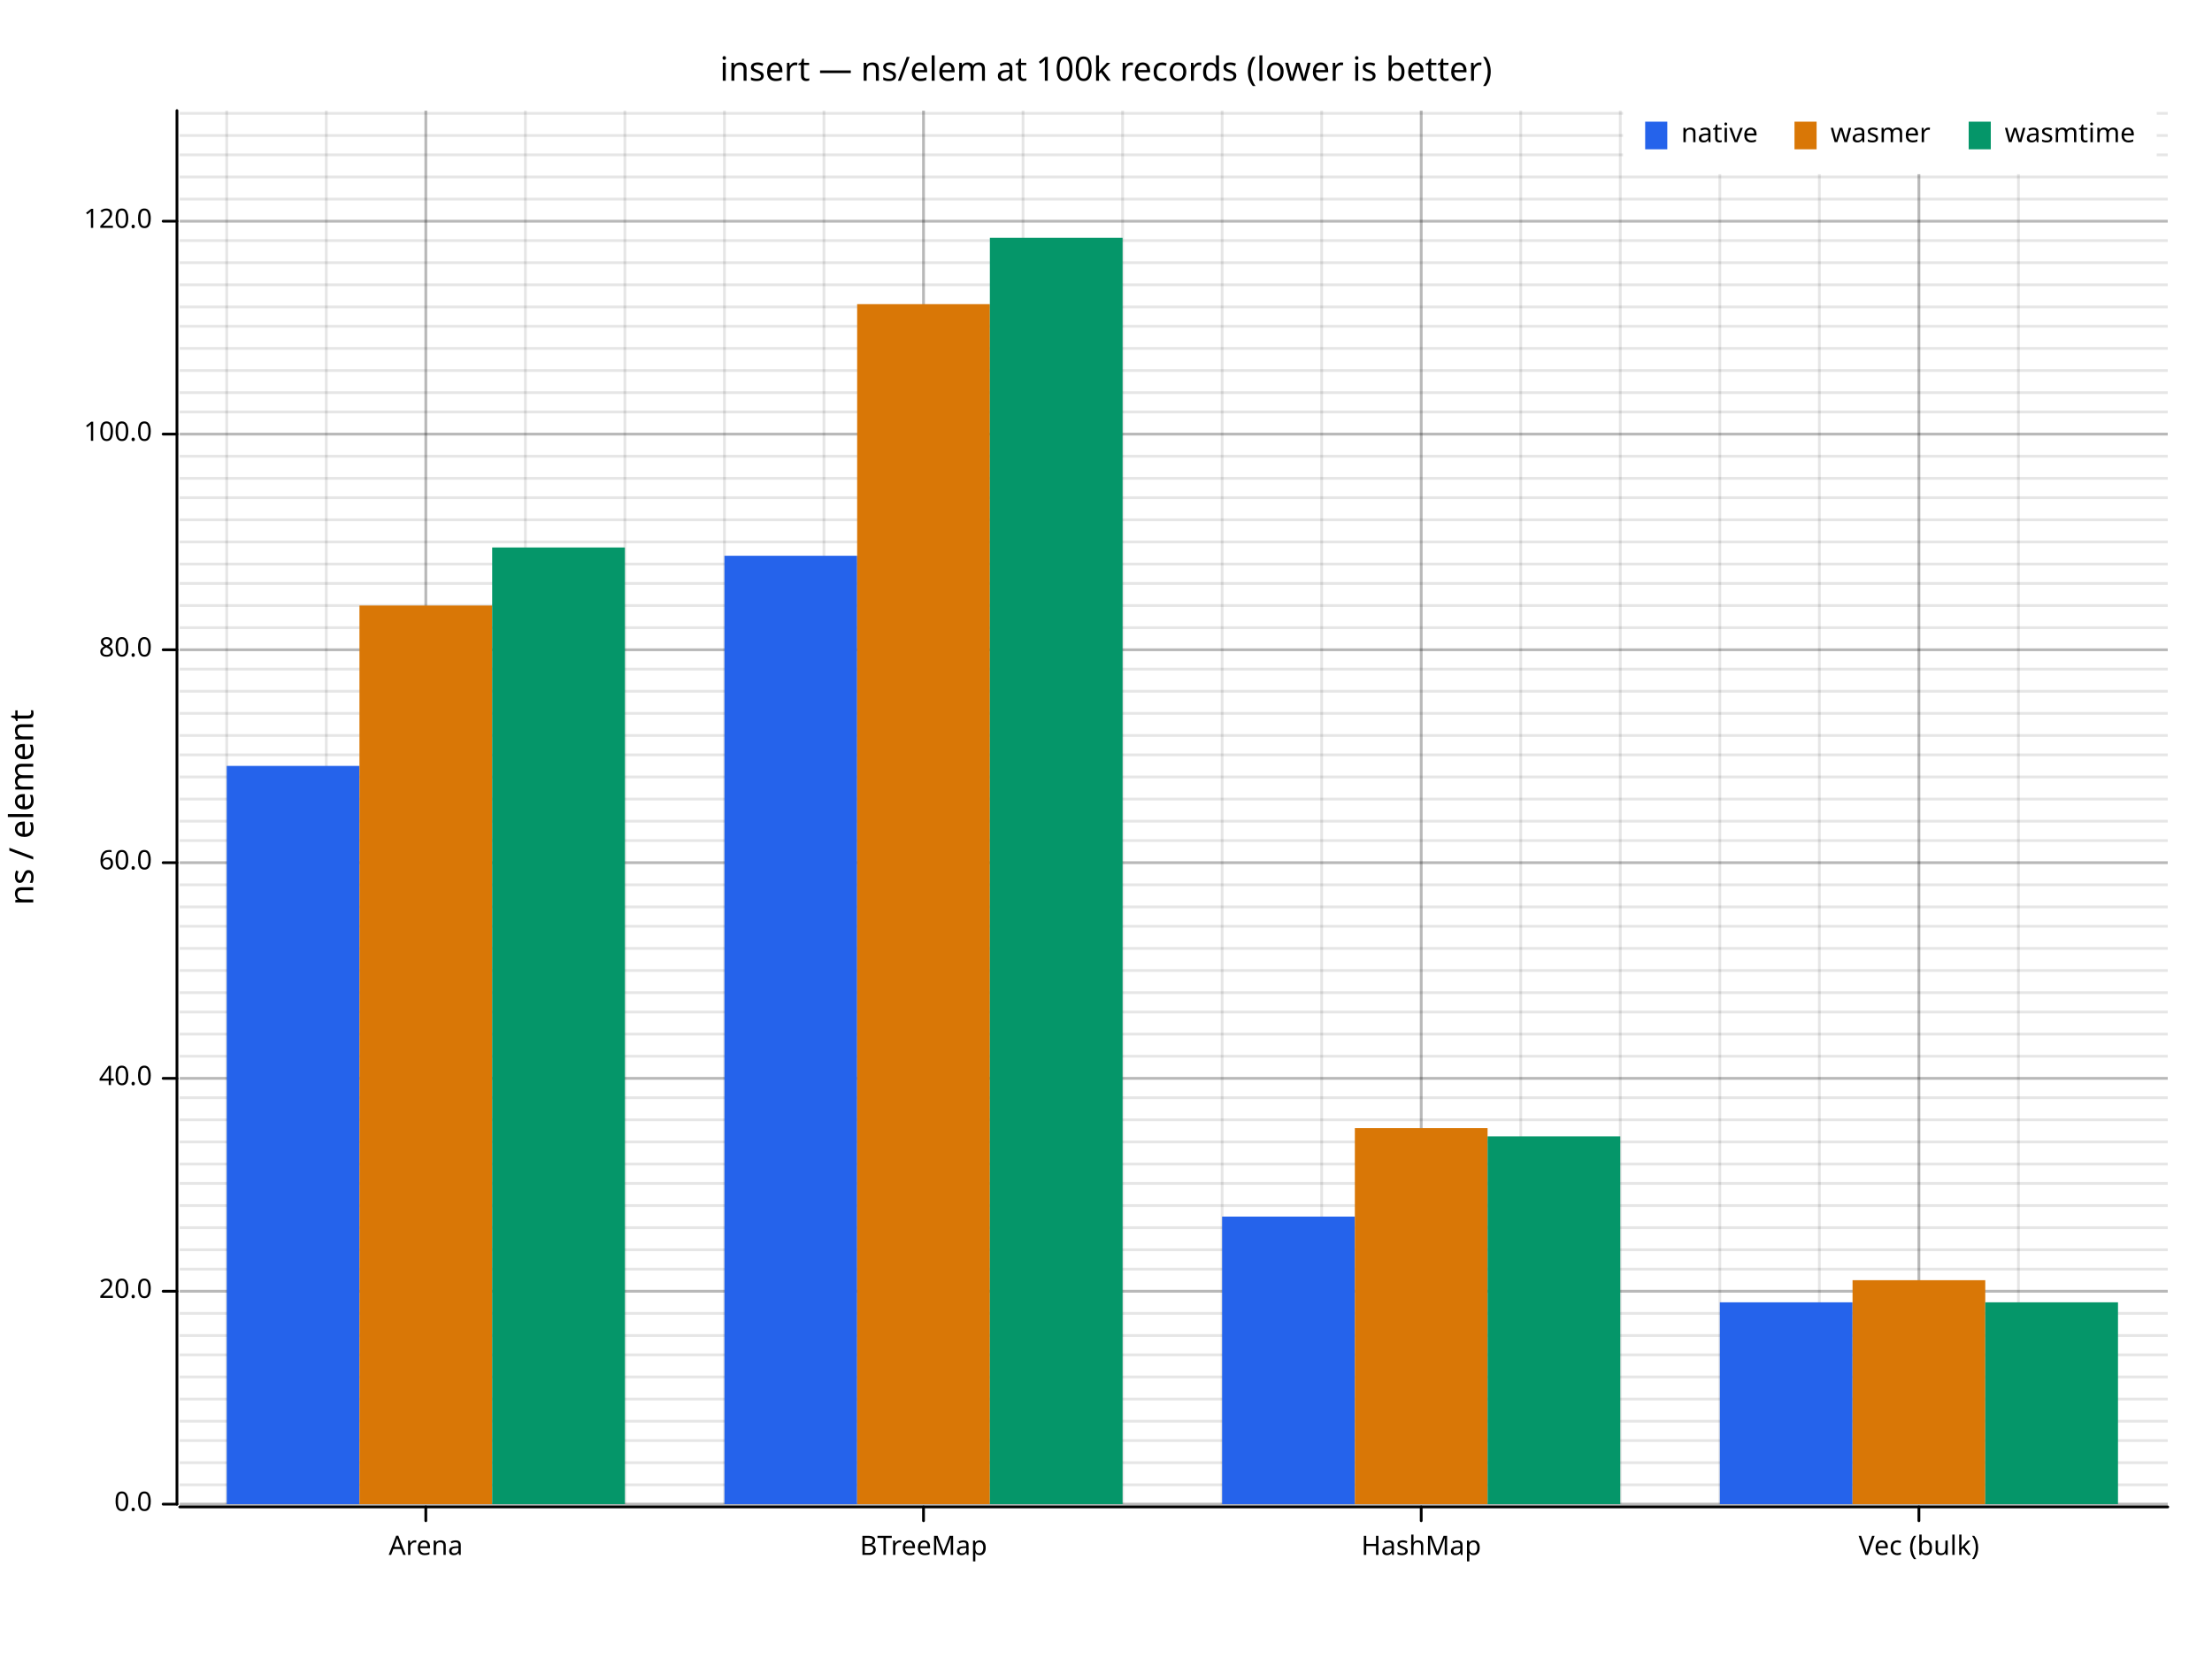
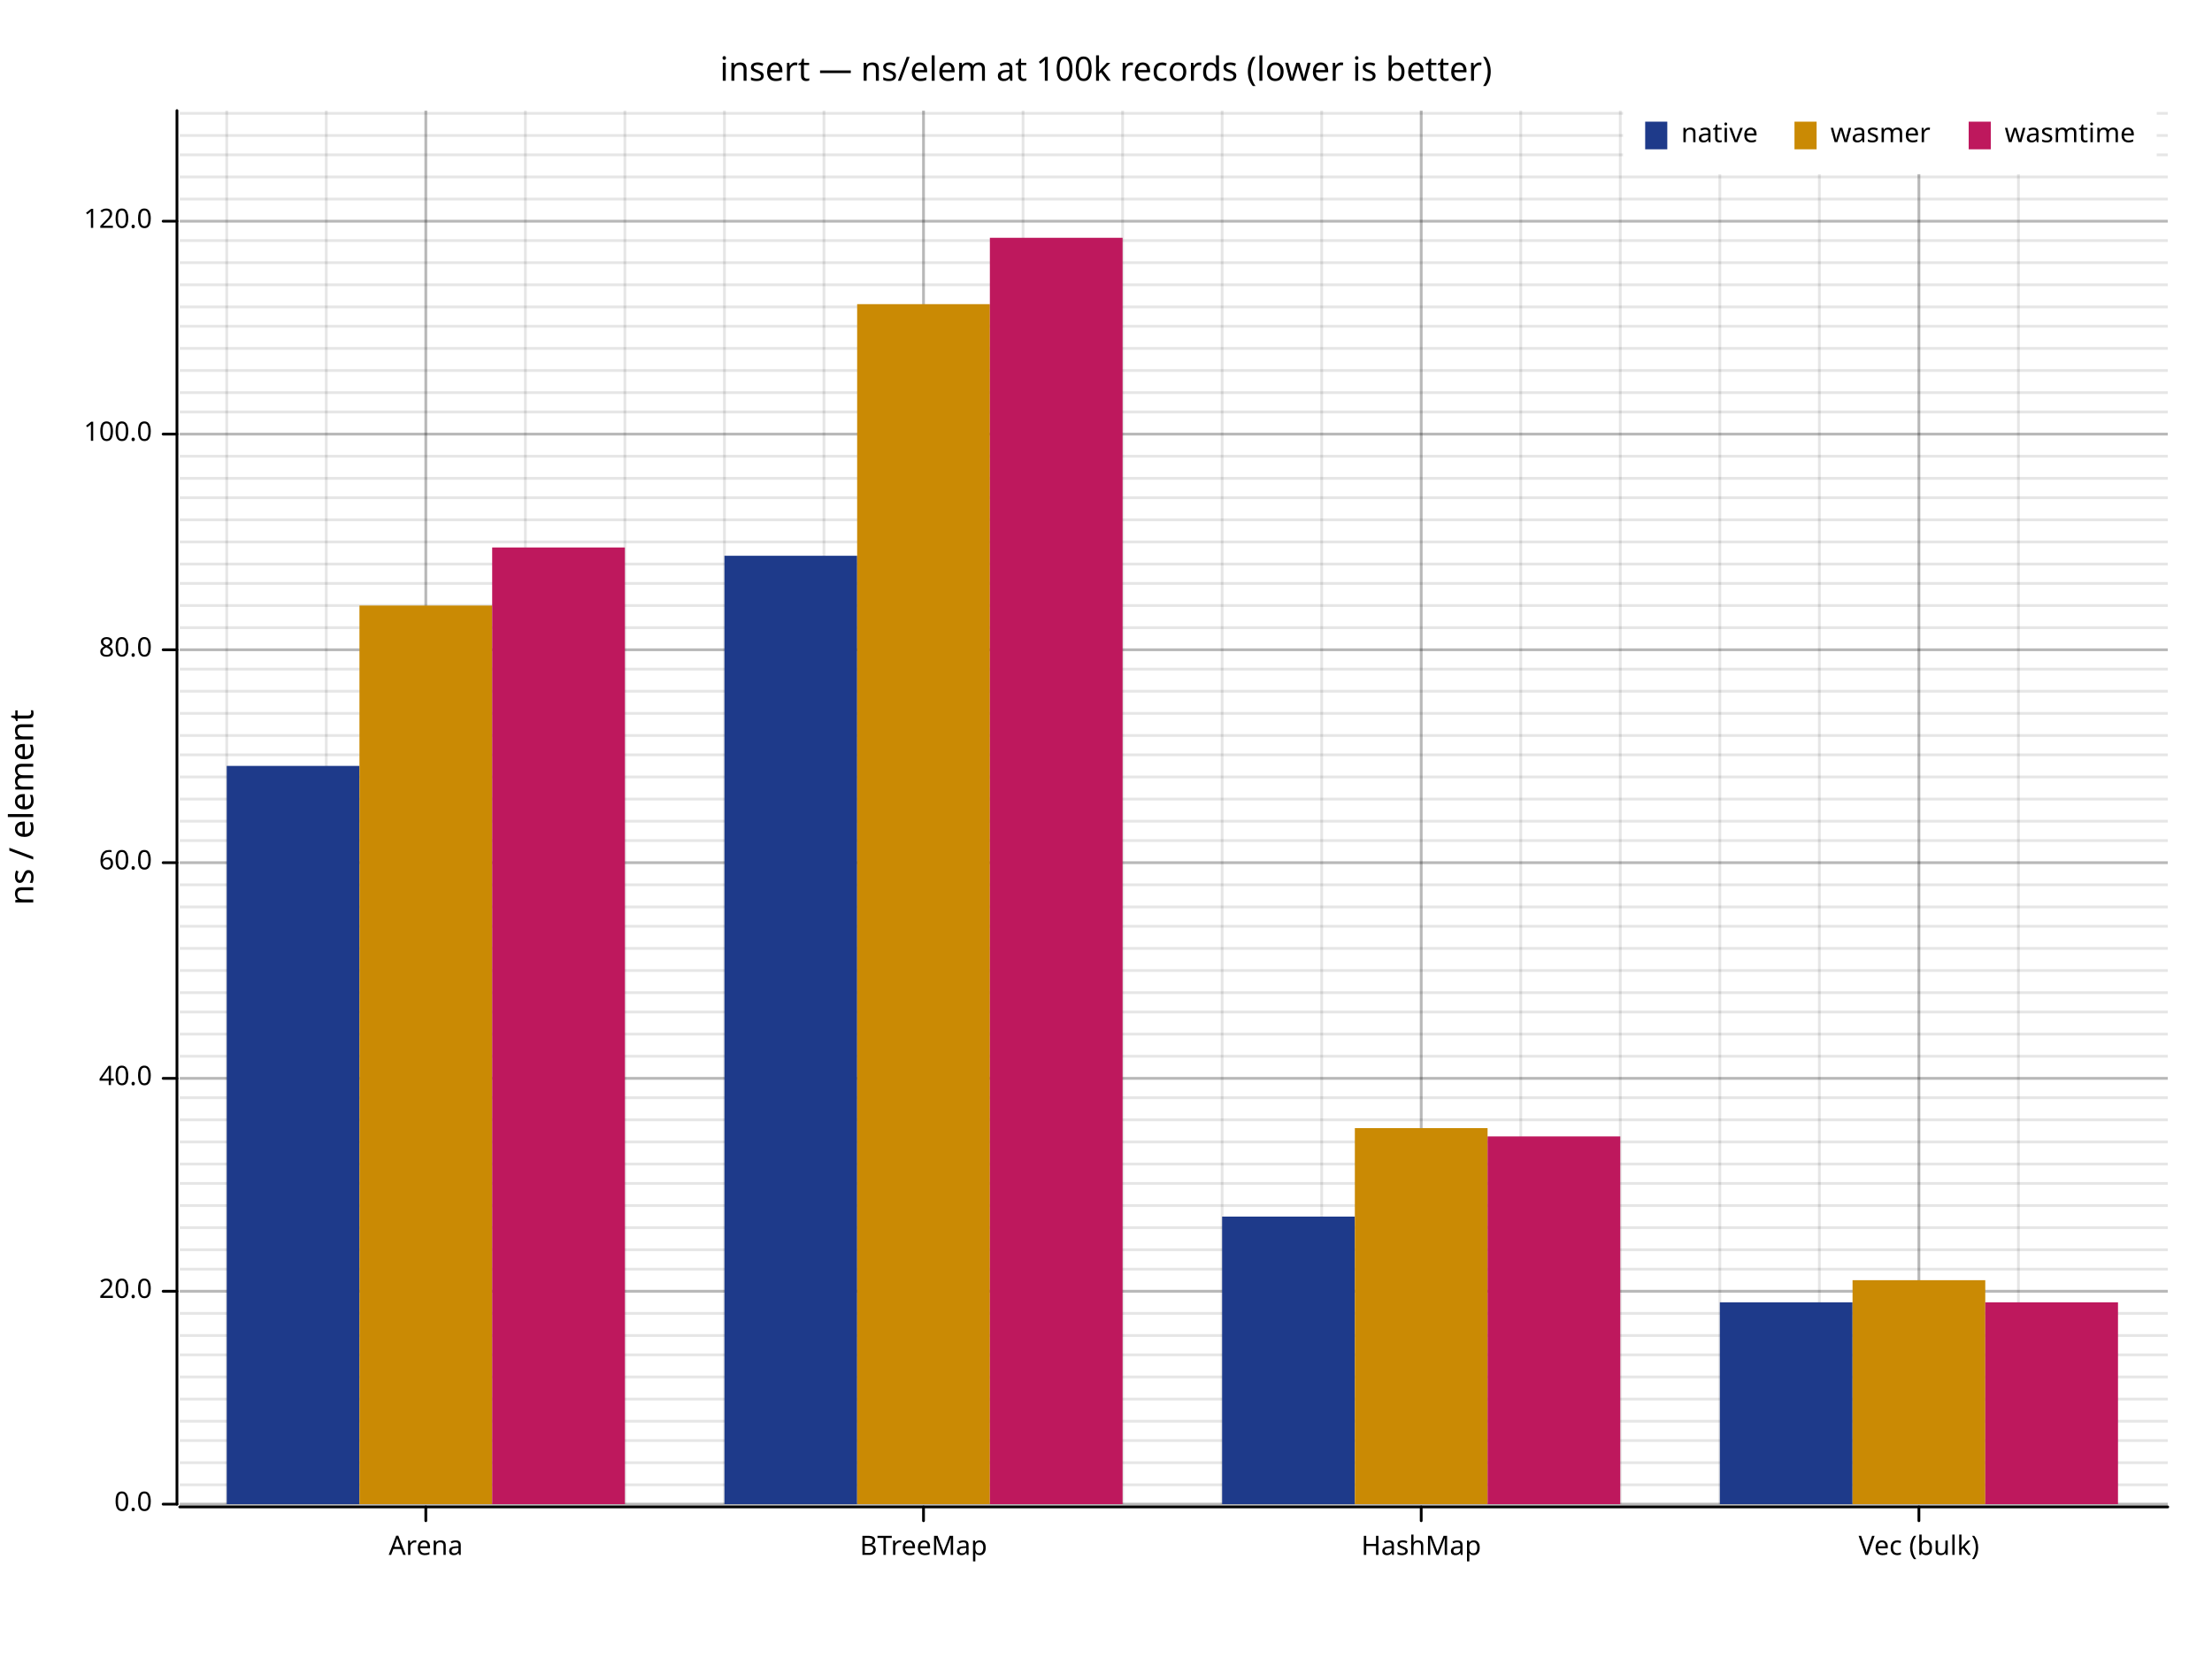
<svg xmlns="http://www.w3.org/2000/svg" width="800" height="600" viewBox="0 0 800 600">
  <rect x="0" y="0" width="800" height="600" opacity="1" fill="#FFFFFF" stroke="none" />
  <text x="400" y="20" dy="0.76em" text-anchor="middle" font-family="sans-serif" font-size="12.097" opacity="1" fill="#000000">
insert — ns/elem at 100k records (lower is better)
</text>
  <line opacity="0.1" stroke="#000000" stroke-width="1" x1="82" y1="544" x2="82" y2="40" />
  <line opacity="0.1" stroke="#000000" stroke-width="1" x1="118" y1="544" x2="118" y2="40" />
  <line opacity="0.1" stroke="#000000" stroke-width="1" x1="154" y1="544" x2="154" y2="40" />
  <line opacity="0.1" stroke="#000000" stroke-width="1" x1="190" y1="544" x2="190" y2="40" />
  <line opacity="0.1" stroke="#000000" stroke-width="1" x1="226" y1="544" x2="226" y2="40" />
  <line opacity="0.1" stroke="#000000" stroke-width="1" x1="262" y1="544" x2="262" y2="40" />
  <line opacity="0.1" stroke="#000000" stroke-width="1" x1="298" y1="544" x2="298" y2="40" />
  <line opacity="0.1" stroke="#000000" stroke-width="1" x1="334" y1="544" x2="334" y2="40" />
  <line opacity="0.1" stroke="#000000" stroke-width="1" x1="370" y1="544" x2="370" y2="40" />
  <line opacity="0.1" stroke="#000000" stroke-width="1" x1="406" y1="544" x2="406" y2="40" />
  <line opacity="0.1" stroke="#000000" stroke-width="1" x1="442" y1="544" x2="442" y2="40" />
  <line opacity="0.1" stroke="#000000" stroke-width="1" x1="478" y1="544" x2="478" y2="40" />
  <line opacity="0.1" stroke="#000000" stroke-width="1" x1="514" y1="544" x2="514" y2="40" />
  <line opacity="0.1" stroke="#000000" stroke-width="1" x1="550" y1="544" x2="550" y2="40" />
  <line opacity="0.1" stroke="#000000" stroke-width="1" x1="586" y1="544" x2="586" y2="40" />
  <line opacity="0.1" stroke="#000000" stroke-width="1" x1="622" y1="544" x2="622" y2="40" />
  <line opacity="0.1" stroke="#000000" stroke-width="1" x1="658" y1="544" x2="658" y2="40" />
  <line opacity="0.1" stroke="#000000" stroke-width="1" x1="694" y1="544" x2="694" y2="40" />
  <line opacity="0.1" stroke="#000000" stroke-width="1" x1="730" y1="544" x2="730" y2="40" />
  <line opacity="0.1" stroke="#000000" stroke-width="1" x1="65" y1="544" x2="784" y2="544" />
  <line opacity="0.1" stroke="#000000" stroke-width="1" x1="65" y1="537" x2="784" y2="537" />
  <line opacity="0.1" stroke="#000000" stroke-width="1" x1="65" y1="529" x2="784" y2="529" />
  <line opacity="0.1" stroke="#000000" stroke-width="1" x1="65" y1="521" x2="784" y2="521" />
  <line opacity="0.1" stroke="#000000" stroke-width="1" x1="65" y1="514" x2="784" y2="514" />
  <line opacity="0.1" stroke="#000000" stroke-width="1" x1="65" y1="506" x2="784" y2="506" />
  <line opacity="0.1" stroke="#000000" stroke-width="1" x1="65" y1="498" x2="784" y2="498" />
  <line opacity="0.1" stroke="#000000" stroke-width="1" x1="65" y1="490" x2="784" y2="490" />
  <line opacity="0.1" stroke="#000000" stroke-width="1" x1="65" y1="483" x2="784" y2="483" />
  <line opacity="0.1" stroke="#000000" stroke-width="1" x1="65" y1="475" x2="784" y2="475" />
  <line opacity="0.1" stroke="#000000" stroke-width="1" x1="65" y1="467" x2="784" y2="467" />
  <line opacity="0.1" stroke="#000000" stroke-width="1" x1="65" y1="459" x2="784" y2="459" />
  <line opacity="0.1" stroke="#000000" stroke-width="1" x1="65" y1="452" x2="784" y2="452" />
  <line opacity="0.1" stroke="#000000" stroke-width="1" x1="65" y1="444" x2="784" y2="444" />
  <line opacity="0.1" stroke="#000000" stroke-width="1" x1="65" y1="436" x2="784" y2="436" />
  <line opacity="0.1" stroke="#000000" stroke-width="1" x1="65" y1="428" x2="784" y2="428" />
  <line opacity="0.1" stroke="#000000" stroke-width="1" x1="65" y1="421" x2="784" y2="421" />
  <line opacity="0.1" stroke="#000000" stroke-width="1" x1="65" y1="413" x2="784" y2="413" />
  <line opacity="0.1" stroke="#000000" stroke-width="1" x1="65" y1="405" x2="784" y2="405" />
  <line opacity="0.1" stroke="#000000" stroke-width="1" x1="65" y1="397" x2="784" y2="397" />
  <line opacity="0.1" stroke="#000000" stroke-width="1" x1="65" y1="390" x2="784" y2="390" />
  <line opacity="0.1" stroke="#000000" stroke-width="1" x1="65" y1="382" x2="784" y2="382" />
  <line opacity="0.1" stroke="#000000" stroke-width="1" x1="65" y1="374" x2="784" y2="374" />
  <line opacity="0.1" stroke="#000000" stroke-width="1" x1="65" y1="366" x2="784" y2="366" />
  <line opacity="0.1" stroke="#000000" stroke-width="1" x1="65" y1="359" x2="784" y2="359" />
  <line opacity="0.1" stroke="#000000" stroke-width="1" x1="65" y1="351" x2="784" y2="351" />
  <line opacity="0.1" stroke="#000000" stroke-width="1" x1="65" y1="343" x2="784" y2="343" />
  <line opacity="0.1" stroke="#000000" stroke-width="1" x1="65" y1="335" x2="784" y2="335" />
  <line opacity="0.1" stroke="#000000" stroke-width="1" x1="65" y1="328" x2="784" y2="328" />
  <line opacity="0.1" stroke="#000000" stroke-width="1" x1="65" y1="320" x2="784" y2="320" />
  <line opacity="0.1" stroke="#000000" stroke-width="1" x1="65" y1="312" x2="784" y2="312" />
  <line opacity="0.1" stroke="#000000" stroke-width="1" x1="65" y1="304" x2="784" y2="304" />
  <line opacity="0.1" stroke="#000000" stroke-width="1" x1="65" y1="297" x2="784" y2="297" />
  <line opacity="0.1" stroke="#000000" stroke-width="1" x1="65" y1="289" x2="784" y2="289" />
  <line opacity="0.1" stroke="#000000" stroke-width="1" x1="65" y1="281" x2="784" y2="281" />
  <line opacity="0.1" stroke="#000000" stroke-width="1" x1="65" y1="273" x2="784" y2="273" />
  <line opacity="0.1" stroke="#000000" stroke-width="1" x1="65" y1="266" x2="784" y2="266" />
  <line opacity="0.1" stroke="#000000" stroke-width="1" x1="65" y1="258" x2="784" y2="258" />
  <line opacity="0.1" stroke="#000000" stroke-width="1" x1="65" y1="250" x2="784" y2="250" />
  <line opacity="0.1" stroke="#000000" stroke-width="1" x1="65" y1="242" x2="784" y2="242" />
  <line opacity="0.1" stroke="#000000" stroke-width="1" x1="65" y1="235" x2="784" y2="235" />
  <line opacity="0.1" stroke="#000000" stroke-width="1" x1="65" y1="227" x2="784" y2="227" />
  <line opacity="0.1" stroke="#000000" stroke-width="1" x1="65" y1="219" x2="784" y2="219" />
  <line opacity="0.1" stroke="#000000" stroke-width="1" x1="65" y1="211" x2="784" y2="211" />
  <line opacity="0.1" stroke="#000000" stroke-width="1" x1="65" y1="204" x2="784" y2="204" />
  <line opacity="0.1" stroke="#000000" stroke-width="1" x1="65" y1="196" x2="784" y2="196" />
  <line opacity="0.1" stroke="#000000" stroke-width="1" x1="65" y1="188" x2="784" y2="188" />
  <line opacity="0.1" stroke="#000000" stroke-width="1" x1="65" y1="180" x2="784" y2="180" />
  <line opacity="0.1" stroke="#000000" stroke-width="1" x1="65" y1="173" x2="784" y2="173" />
  <line opacity="0.1" stroke="#000000" stroke-width="1" x1="65" y1="165" x2="784" y2="165" />
  <line opacity="0.1" stroke="#000000" stroke-width="1" x1="65" y1="157" x2="784" y2="157" />
  <line opacity="0.1" stroke="#000000" stroke-width="1" x1="65" y1="149" x2="784" y2="149" />
  <line opacity="0.1" stroke="#000000" stroke-width="1" x1="65" y1="142" x2="784" y2="142" />
  <line opacity="0.1" stroke="#000000" stroke-width="1" x1="65" y1="134" x2="784" y2="134" />
  <line opacity="0.1" stroke="#000000" stroke-width="1" x1="65" y1="126" x2="784" y2="126" />
  <line opacity="0.1" stroke="#000000" stroke-width="1" x1="65" y1="118" x2="784" y2="118" />
  <line opacity="0.1" stroke="#000000" stroke-width="1" x1="65" y1="111" x2="784" y2="111" />
  <line opacity="0.1" stroke="#000000" stroke-width="1" x1="65" y1="103" x2="784" y2="103" />
  <line opacity="0.1" stroke="#000000" stroke-width="1" x1="65" y1="95" x2="784" y2="95" />
  <line opacity="0.1" stroke="#000000" stroke-width="1" x1="65" y1="87" x2="784" y2="87" />
  <line opacity="0.1" stroke="#000000" stroke-width="1" x1="65" y1="80" x2="784" y2="80" />
  <line opacity="0.1" stroke="#000000" stroke-width="1" x1="65" y1="72" x2="784" y2="72" />
  <line opacity="0.1" stroke="#000000" stroke-width="1" x1="65" y1="64" x2="784" y2="64" />
  <line opacity="0.1" stroke="#000000" stroke-width="1" x1="65" y1="56" x2="784" y2="56" />
  <line opacity="0.1" stroke="#000000" stroke-width="1" x1="65" y1="49" x2="784" y2="49" />
  <line opacity="0.1" stroke="#000000" stroke-width="1" x1="65" y1="41" x2="784" y2="41" />
  <line opacity="0.2" stroke="#000000" stroke-width="1" x1="154" y1="544" x2="154" y2="40" />
  <line opacity="0.2" stroke="#000000" stroke-width="1" x1="334" y1="544" x2="334" y2="40" />
  <line opacity="0.2" stroke="#000000" stroke-width="1" x1="514" y1="544" x2="514" y2="40" />
  <line opacity="0.2" stroke="#000000" stroke-width="1" x1="694" y1="544" x2="694" y2="40" />
  <line opacity="0.2" stroke="#000000" stroke-width="1" x1="65" y1="544" x2="784" y2="544" />
  <line opacity="0.2" stroke="#000000" stroke-width="1" x1="65" y1="467" x2="784" y2="467" />
  <line opacity="0.2" stroke="#000000" stroke-width="1" x1="65" y1="390" x2="784" y2="390" />
  <line opacity="0.2" stroke="#000000" stroke-width="1" x1="65" y1="312" x2="784" y2="312" />
  <line opacity="0.2" stroke="#000000" stroke-width="1" x1="65" y1="235" x2="784" y2="235" />
  <line opacity="0.2" stroke="#000000" stroke-width="1" x1="65" y1="157" x2="784" y2="157" />
  <line opacity="0.2" stroke="#000000" stroke-width="1" x1="65" y1="80" x2="784" y2="80" />
  <polyline stroke-linejoin="round" stroke-linecap="round" fill="none" opacity="1" stroke="#000000" stroke-width="1" points="64,40 64,544 " />
  <text x="55" y="544" dy="0.5ex" text-anchor="end" font-family="sans-serif" font-size="9.677" opacity="1" fill="#000000">
0.0
</text>
  <polyline stroke-linejoin="round" stroke-linecap="round" fill="none" opacity="1" stroke="#000000" stroke-width="1" points="59,544 64,544 " />
  <text x="55" y="467" dy="0.5ex" text-anchor="end" font-family="sans-serif" font-size="9.677" opacity="1" fill="#000000">
20.0
</text>
  <polyline stroke-linejoin="round" stroke-linecap="round" fill="none" opacity="1" stroke="#000000" stroke-width="1" points="59,467 64,467 " />
  <text x="55" y="390" dy="0.5ex" text-anchor="end" font-family="sans-serif" font-size="9.677" opacity="1" fill="#000000">
40.0
</text>
  <polyline stroke-linejoin="round" stroke-linecap="round" fill="none" opacity="1" stroke="#000000" stroke-width="1" points="59,390 64,390 " />
  <text x="55" y="312" dy="0.5ex" text-anchor="end" font-family="sans-serif" font-size="9.677" opacity="1" fill="#000000">
60.0
</text>
  <polyline stroke-linejoin="round" stroke-linecap="round" fill="none" opacity="1" stroke="#000000" stroke-width="1" points="59,312 64,312 " />
  <text x="55" y="235" dy="0.5ex" text-anchor="end" font-family="sans-serif" font-size="9.677" opacity="1" fill="#000000">
80.0
</text>
  <polyline stroke-linejoin="round" stroke-linecap="round" fill="none" opacity="1" stroke="#000000" stroke-width="1" points="59,235 64,235 " />
  <text x="55" y="157" dy="0.5ex" text-anchor="end" font-family="sans-serif" font-size="9.677" opacity="1" fill="#000000">
100.0
</text>
  <polyline stroke-linejoin="round" stroke-linecap="round" fill="none" opacity="1" stroke="#000000" stroke-width="1" points="59,157 64,157 " />
  <text x="55" y="80" dy="0.5ex" text-anchor="end" font-family="sans-serif" font-size="9.677" opacity="1" fill="#000000">
120.0
</text>
  <polyline stroke-linejoin="round" stroke-linecap="round" fill="none" opacity="1" stroke="#000000" stroke-width="1" points="59,80 64,80 " />
  <polyline stroke-linejoin="round" stroke-linecap="round" fill="none" opacity="1" stroke="#000000" stroke-width="1" points="65,545 784,545 " />
  <text x="154" y="555" dy="0.76em" text-anchor="middle" font-family="sans-serif" font-size="9.677" opacity="1" fill="#000000">
Arena
</text>
  <polyline stroke-linejoin="round" stroke-linecap="round" fill="none" opacity="1" stroke="#000000" stroke-width="1" points="154,545 154,550 " />
  <text x="334" y="555" dy="0.76em" text-anchor="middle" font-family="sans-serif" font-size="9.677" opacity="1" fill="#000000">
BTreeMap
</text>
  <polyline stroke-linejoin="round" stroke-linecap="round" fill="none" opacity="1" stroke="#000000" stroke-width="1" points="334,545 334,550 " />
  <text x="514" y="555" dy="0.76em" text-anchor="middle" font-family="sans-serif" font-size="9.677" opacity="1" fill="#000000">
HashMap
</text>
  <polyline stroke-linejoin="round" stroke-linecap="round" fill="none" opacity="1" stroke="#000000" stroke-width="1" points="514,545 514,550 " />
  <text x="694" y="555" dy="0.76em" text-anchor="middle" font-family="sans-serif" font-size="9.677" opacity="1" fill="#000000">
Vec (bulk)
</text>
  <polyline stroke-linejoin="round" stroke-linecap="round" fill="none" opacity="1" stroke="#000000" stroke-width="1" points="694,545 694,550 " />
-   <rect x="82" y="277" width="48" height="267" opacity="1" fill="#2563EB" stroke="none" />
-   <rect x="262" y="201" width="48" height="343" opacity="1" fill="#2563EB" stroke="none" />
-   <rect x="442" y="440" width="48" height="104" opacity="1" fill="#2563EB" stroke="none" />
-   <rect x="622" y="471" width="48" height="73" opacity="1" fill="#2563EB" stroke="none" />
-   <rect x="130" y="219" width="48" height="325" opacity="1" fill="#D97706" stroke="none" />
-   <rect x="310" y="110" width="48" height="434" opacity="1" fill="#D97706" stroke="none" />
-   <rect x="490" y="408" width="48" height="136" opacity="1" fill="#D97706" stroke="none" />
-   <rect x="670" y="463" width="48" height="81" opacity="1" fill="#D97706" stroke="none" />
-   <rect x="178" y="198" width="48" height="346" opacity="1" fill="#059669" stroke="none" />
-   <rect x="358" y="86" width="48" height="458" opacity="1" fill="#059669" stroke="none" />
-   <rect x="538" y="411" width="48" height="133" opacity="1" fill="#059669" stroke="none" />
-   <rect x="718" y="471" width="48" height="73" opacity="1" fill="#059669" stroke="none" />
+   <rect x="82" y="277" width="48" height="267" opacity="1" fill="#1E3A8A" stroke="none" />
+   <rect x="262" y="201" width="48" height="343" opacity="1" fill="#1E3A8A" stroke="none" />
+   <rect x="442" y="440" width="48" height="104" opacity="1" fill="#1E3A8A" stroke="none" />
+   <rect x="622" y="471" width="48" height="73" opacity="1" fill="#1E3A8A" stroke="none" />
+   <rect x="130" y="219" width="48" height="325" opacity="1" fill="#CA8A04" stroke="none" />
+   <rect x="310" y="110" width="48" height="434" opacity="1" fill="#CA8A04" stroke="none" />
+   <rect x="490" y="408" width="48" height="136" opacity="1" fill="#CA8A04" stroke="none" />
+   <rect x="670" y="463" width="48" height="81" opacity="1" fill="#CA8A04" stroke="none" />
+   <rect x="178" y="198" width="48" height="346" opacity="1" fill="#BE185D" stroke="none" />
+   <rect x="358" y="86" width="48" height="458" opacity="1" fill="#BE185D" stroke="none" />
+   <rect x="538" y="411" width="48" height="133" opacity="1" fill="#BE185D" stroke="none" />
+   <rect x="718" y="471" width="48" height="73" opacity="1" fill="#BE185D" stroke="none" />
  <rect x="587" y="35" width="193" height="28" opacity="1" fill="#FFFFFF" stroke="none" />
-   <rect x="595" y="44" width="8" height="10" opacity="1" fill="#2563EB" stroke="none" />
+   <rect x="595" y="44" width="8" height="10" opacity="1" fill="#1E3A8A" stroke="none" />
  <text x="608" y="49" dy="0.5ex" text-anchor="start" font-family="sans-serif" font-size="9.677" opacity="1" fill="#000000">
native
</text>
-   <rect x="649" y="44" width="8" height="10" opacity="1" fill="#D97706" stroke="none" />
+   <rect x="649" y="44" width="8" height="10" opacity="1" fill="#CA8A04" stroke="none" />
  <text x="662" y="49" dy="0.5ex" text-anchor="start" font-family="sans-serif" font-size="9.677" opacity="1" fill="#000000">
wasmer
</text>
-   <rect x="712" y="44" width="8" height="10" opacity="1" fill="#059669" stroke="none" />
+   <rect x="712" y="44" width="8" height="10" opacity="1" fill="#BE185D" stroke="none" />
  <text x="725" y="49" dy="0.5ex" text-anchor="start" font-family="sans-serif" font-size="9.677" opacity="1" fill="#000000">
wasmtime
</text>
  <text x="425" y="595" dy="-0.5ex" text-anchor="middle" font-family="sans-serif" font-size="12.097" opacity="1" fill="#000000">

</text>
  <text x="9" y="292" dy="0.5ex" text-anchor="middle" font-family="sans-serif" font-size="12.097" opacity="1" fill="#000000" transform="rotate(270, 9, 292)">
ns / element
</text>
</svg>
